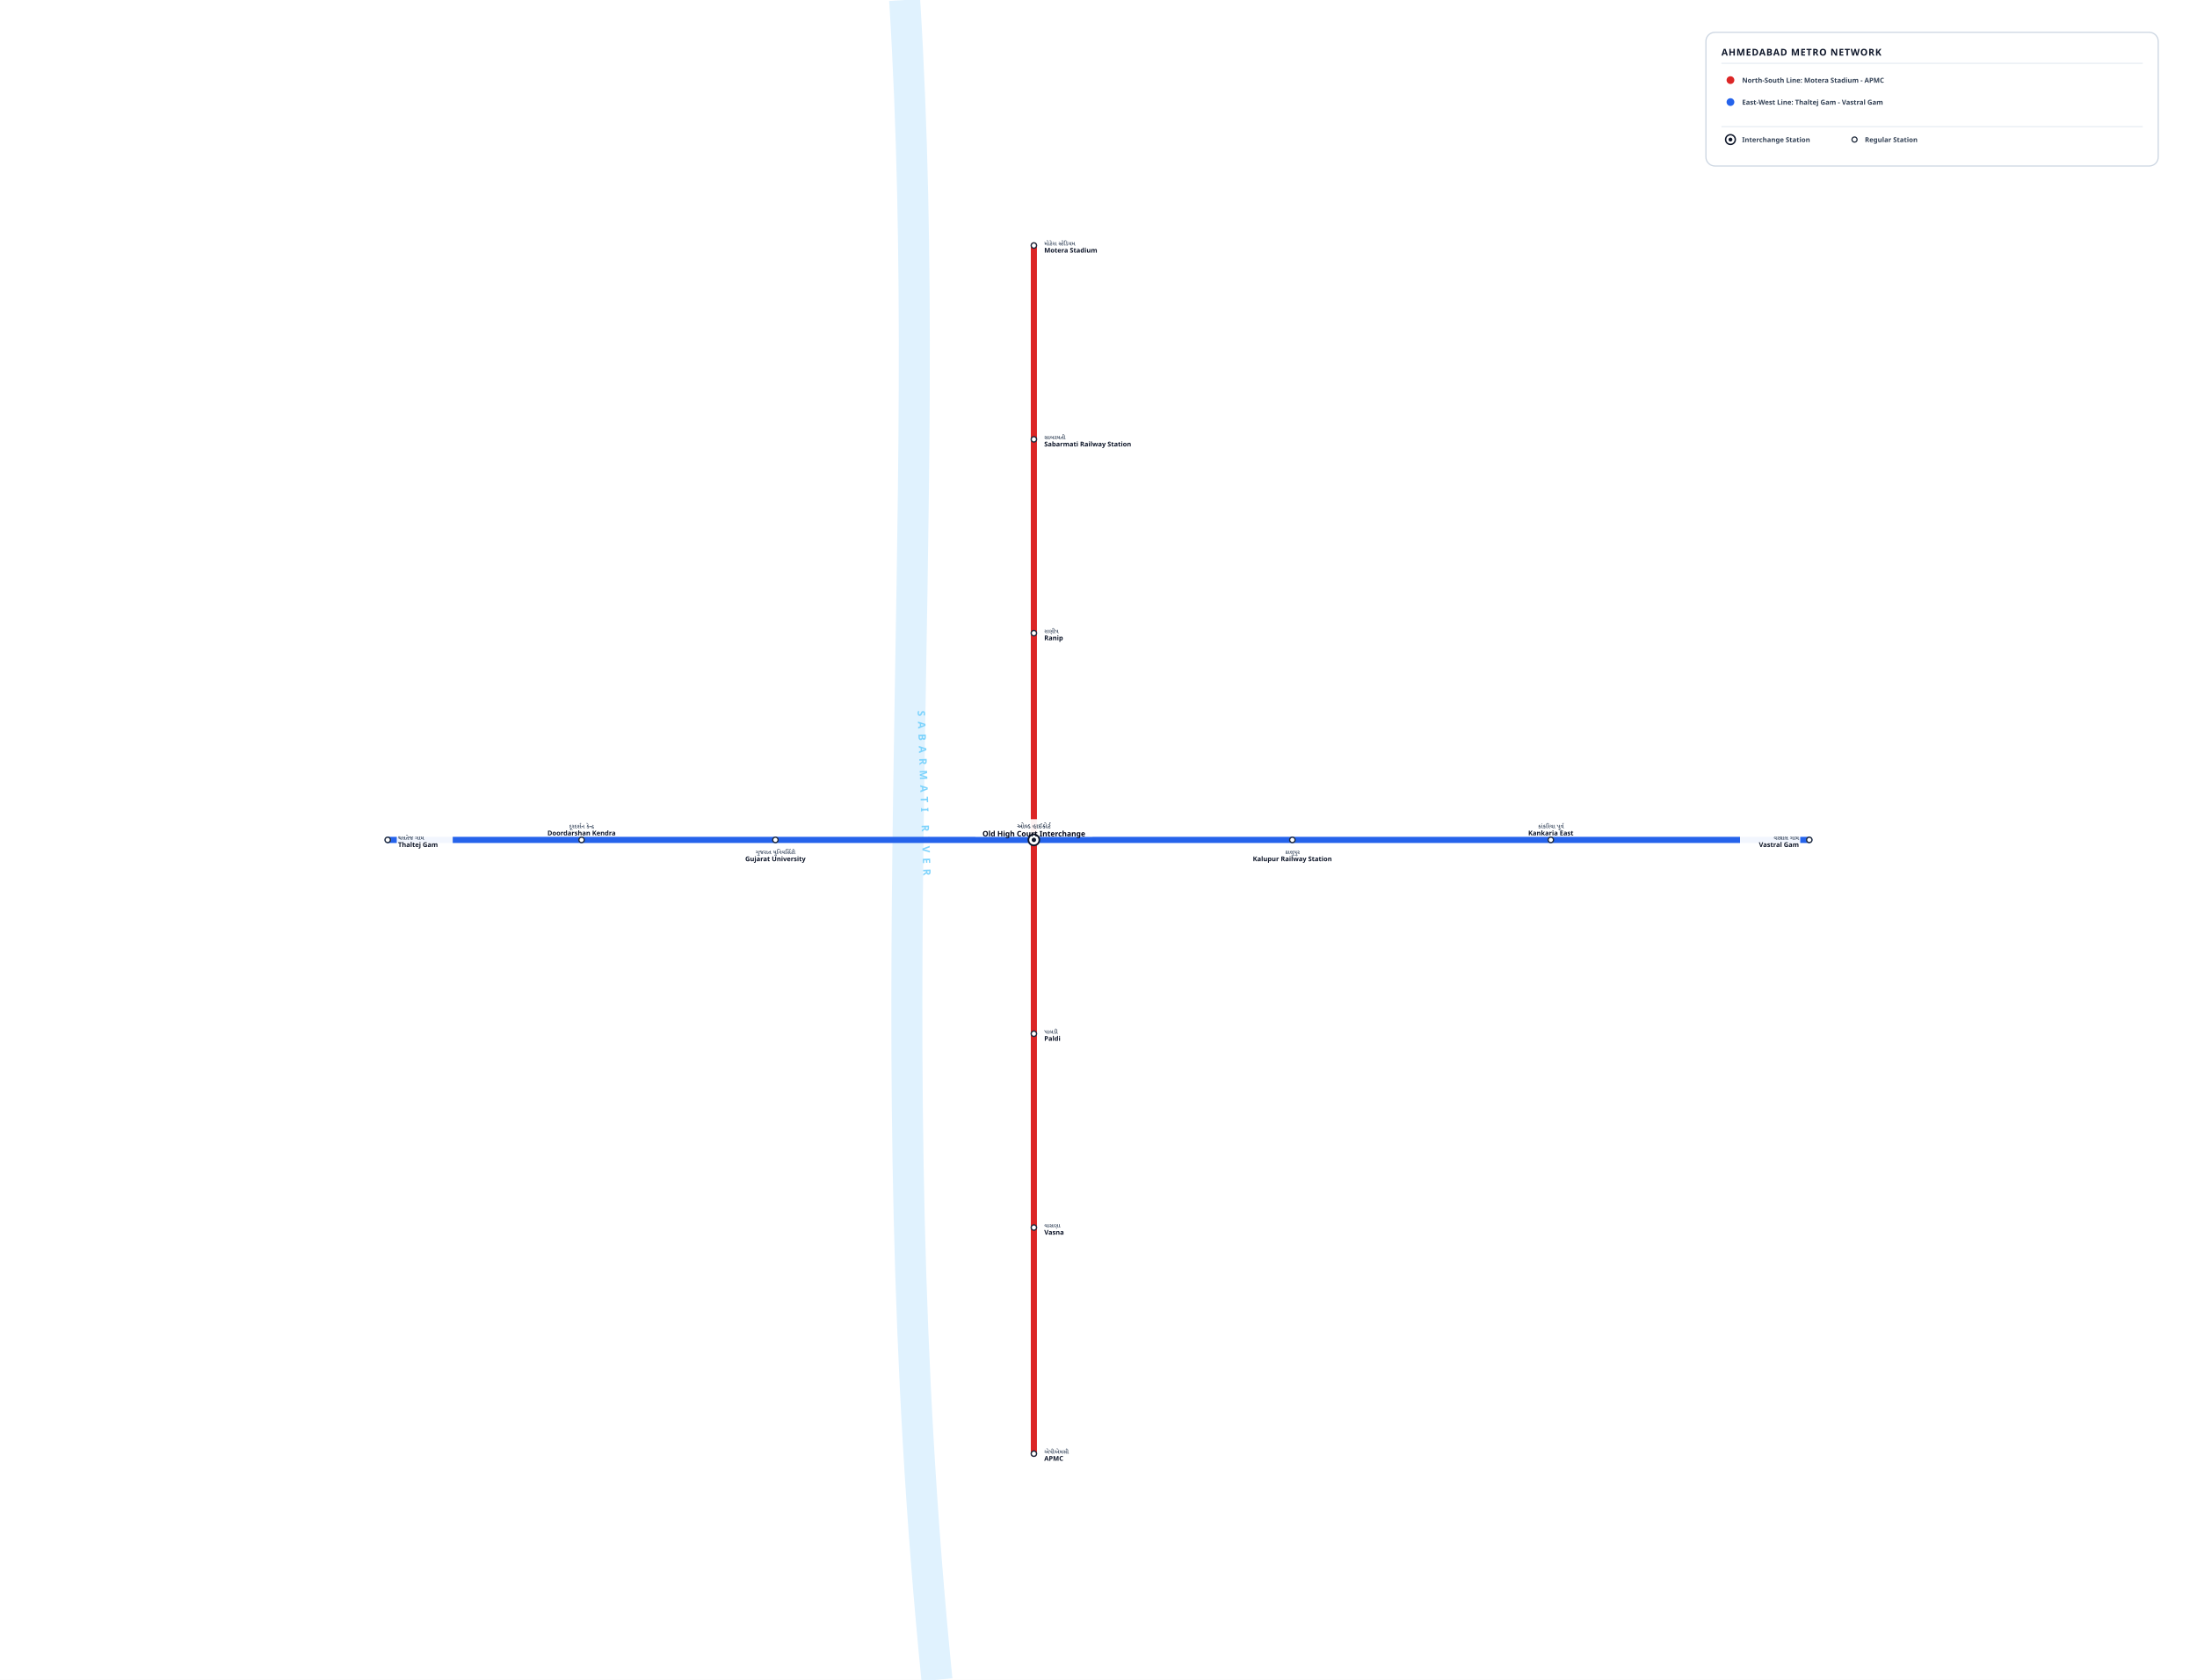
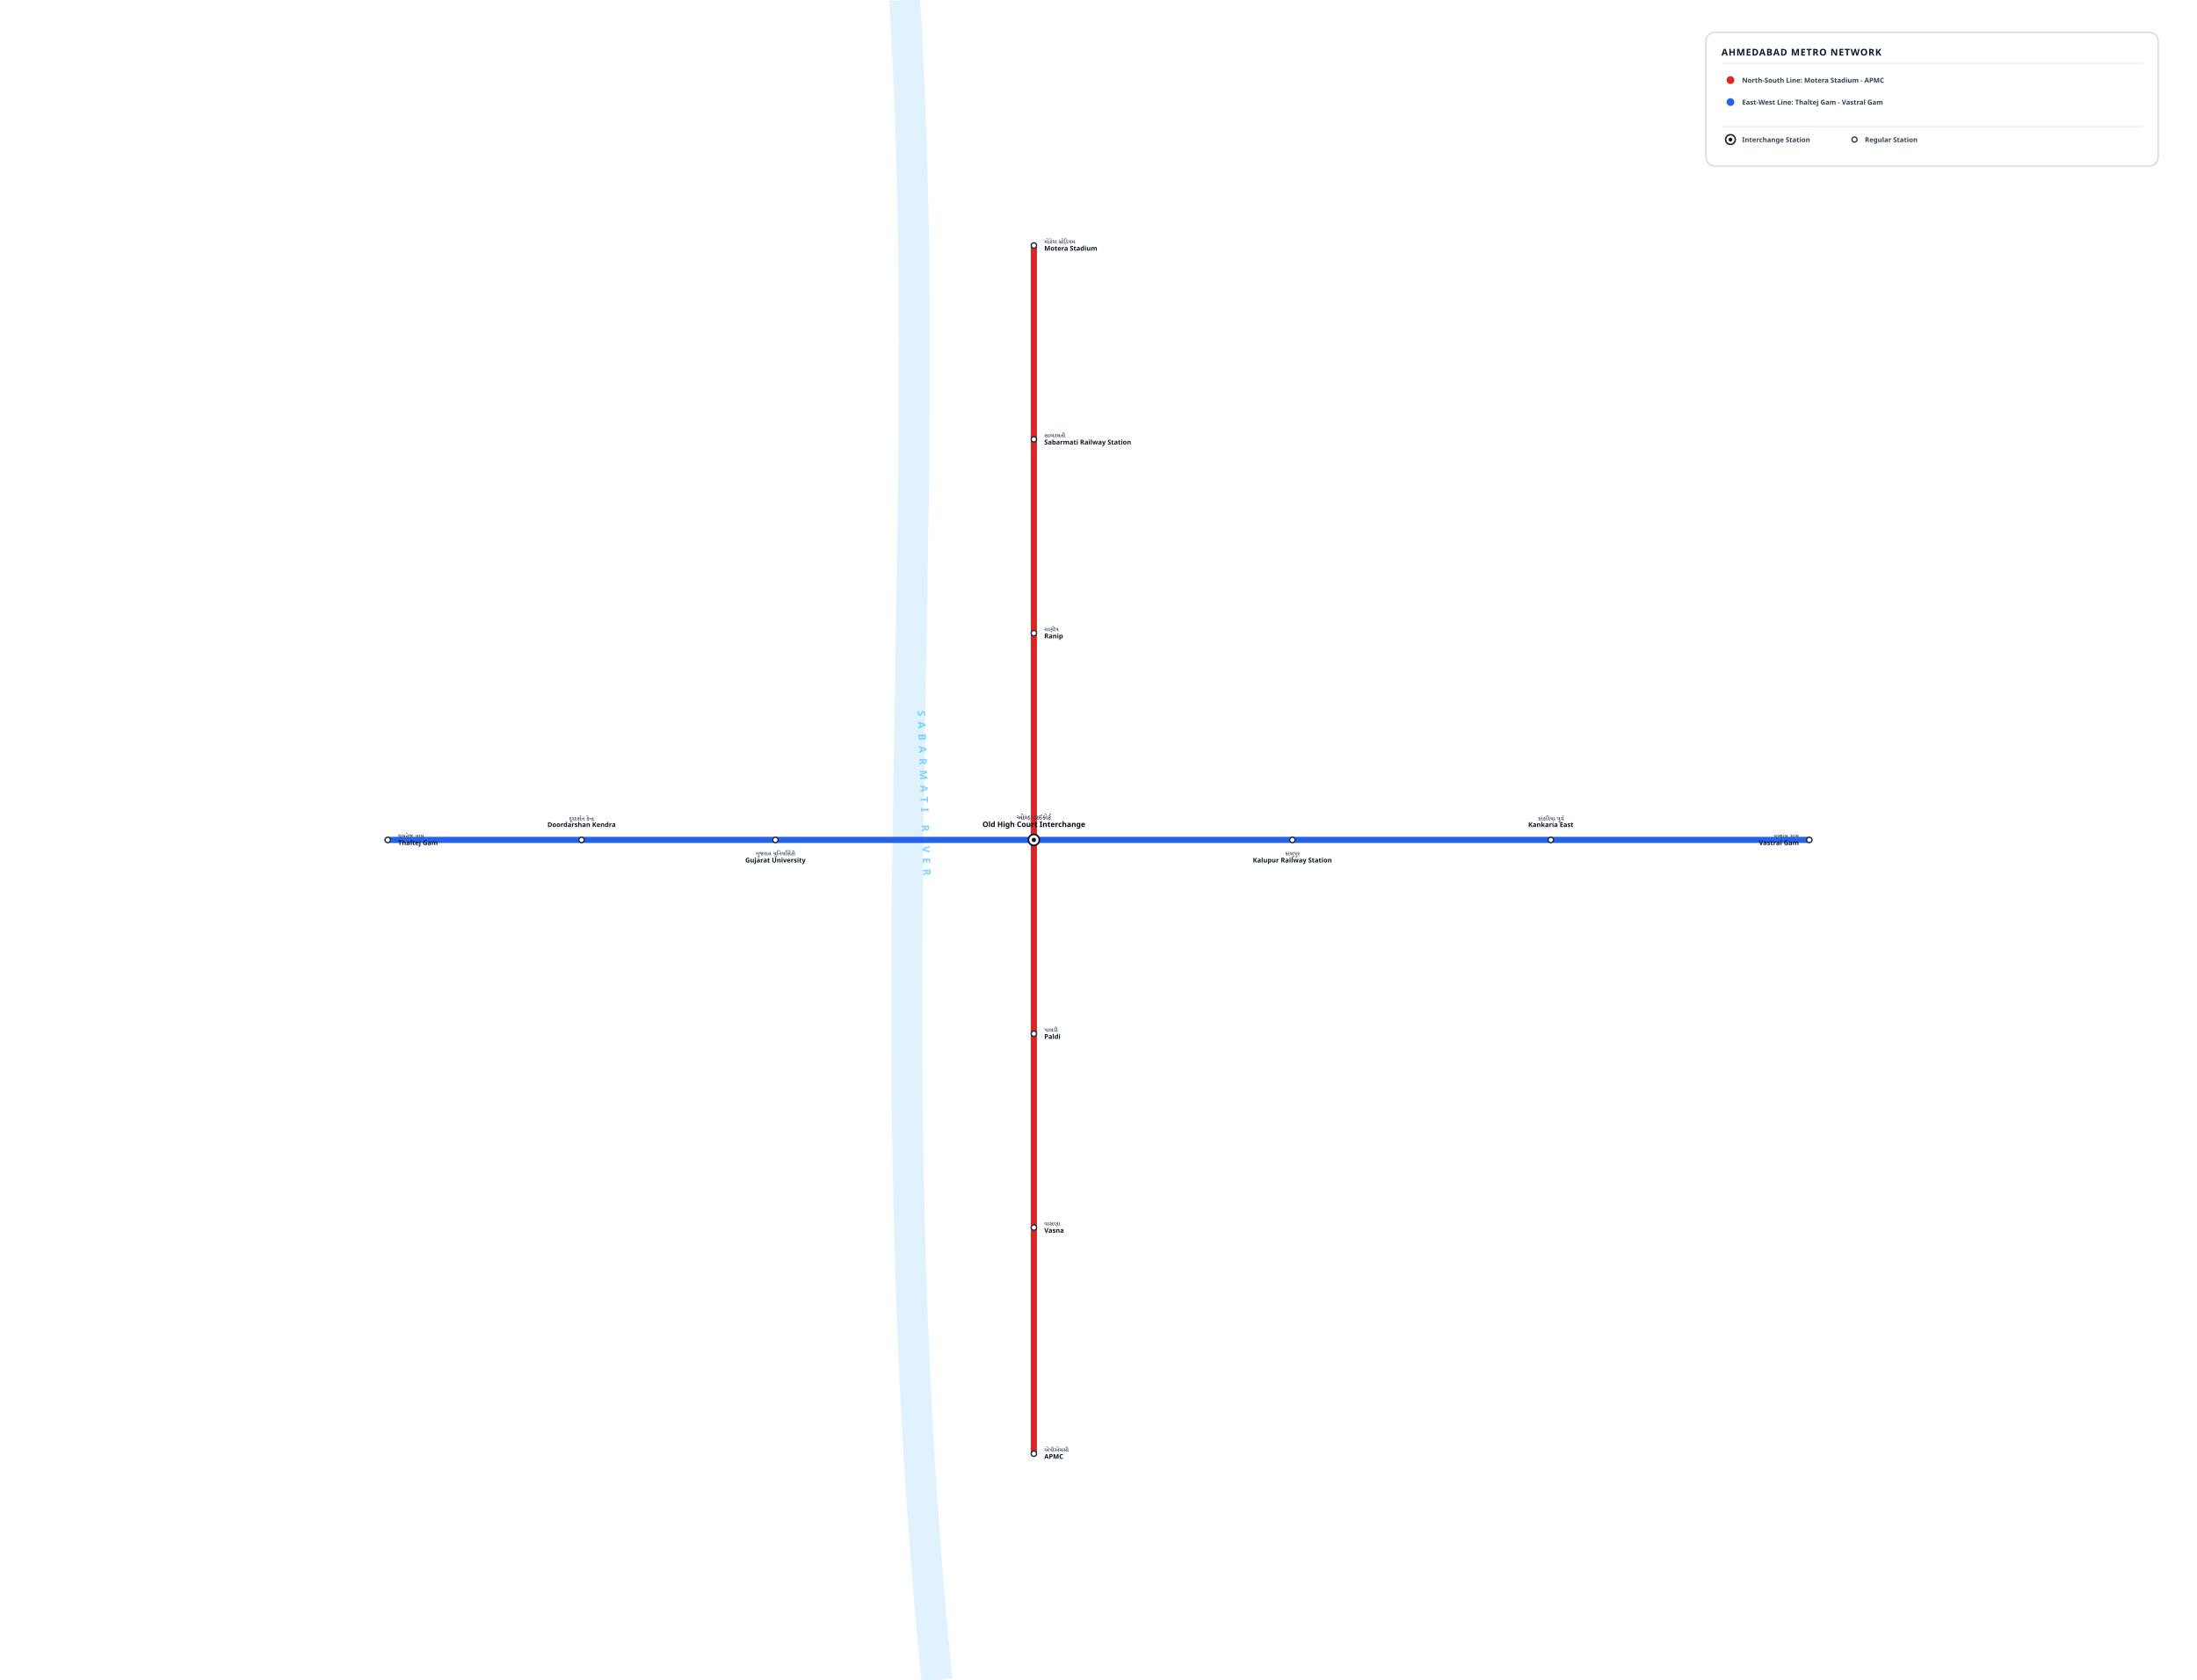
<svg xmlns="http://www.w3.org/2000/svg" viewBox="0 0 3400 2600" width="100%" height="100%">
  <rect width="3400" height="2600" fill="#FFFFFF" />
  <path d="M 1400 0 C 1450 800, 1350 1600, 1450 2600" fill="none" stroke="#E0F2FE" stroke-width="48" />
  <text x="1420" y="1100" font-family="sans-serif" font-size="16" font-weight="800" fill="#7DD3FC" letter-spacing="8" transform="rotate(88 1420 1100)">SABARMATI RIVER</text>
  <g stroke-linecap="round" stroke-linejoin="round">
    <path d="M 1600 380 L 1600 680 L 1600 980 L 1600 1300 L 1600 1600 L 1600 1900 L 1600 2250" fill="none" stroke="#DC2626" stroke-width="9.5" />
    <path d="M 600 1300 L 900 1300 L 1200 1300 L 1600 1300 L 2000 1300 L 2400 1300 L 2800 1300" fill="none" stroke="#2563EB" stroke-width="9.5" />
  </g>
  <g id="stations-layer">
-     <rect x="1614.0" y="366.0" width="113.0" height="24.0" rx="3" ry="3" fill="#FFFFFF" fill-opacity="0.94" />
    <circle cx="1600" cy="380" r="4.2" fill="#FFFFFF" stroke="#1E293B" stroke-width="2" />
    <g>
-       <text x="1616.0" y="380.0" text-anchor="start" font-family="sans-serif" font-size="8.8" font-weight="600" fill="#475569">મોટેરા સ્ટેડિયમ</text>
-       <text x="1616.0" y="391.0" text-anchor="start" font-family="sans-serif" font-size="10.2" font-weight="bold" fill="#0F172A">Motera Stadium</text>
+       <text x="1616.0" y="377.0" text-anchor="start" font-family="sans-serif" font-size="8.8" font-weight="600" fill="#475569">મોટેરા સ્ટેડિયમ</text>
+       <text x="1616.0" y="388.0" text-anchor="start" font-family="sans-serif" font-size="10.2" font-weight="bold" fill="#0F172A">Motera Stadium</text>
    </g>
-     <rect x="1614.0" y="666.0" width="179.0" height="24.0" rx="3" ry="3" fill="#FFFFFF" fill-opacity="0.94" />
    <circle cx="1600" cy="680" r="4.2" fill="#FFFFFF" stroke="#1E293B" stroke-width="2" />
    <g>
-       <text x="1616.0" y="680.0" text-anchor="start" font-family="sans-serif" font-size="8.8" font-weight="600" fill="#475569">સાબરમતી</text>
-       <text x="1616.0" y="691.0" text-anchor="start" font-family="sans-serif" font-size="10.2" font-weight="bold" fill="#0F172A">Sabarmati Railway Station</text>
+       <text x="1616.0" y="677.0" text-anchor="start" font-family="sans-serif" font-size="8.8" font-weight="600" fill="#475569">સાબરમતી</text>
+       <text x="1616.0" y="688.0" text-anchor="start" font-family="sans-serif" font-size="10.2" font-weight="bold" fill="#0F172A">Sabarmati Railway Station</text>
    </g>
-     <rect x="1614.0" y="966.0" width="75.0" height="24.0" rx="3" ry="3" fill="#FFFFFF" fill-opacity="0.94" />
    <circle cx="1600" cy="980" r="4.2" fill="#FFFFFF" stroke="#1E293B" stroke-width="2" />
    <g>
-       <text x="1616.0" y="980.0" text-anchor="start" font-family="sans-serif" font-size="8.8" font-weight="600" fill="#475569">રાણીપ</text>
-       <text x="1616.0" y="991.0" text-anchor="start" font-family="sans-serif" font-size="10.2" font-weight="bold" fill="#0F172A">Ranip</text>
+       <text x="1616.0" y="977.0" text-anchor="start" font-family="sans-serif" font-size="8.8" font-weight="600" fill="#475569">રાણીપ</text>
+       <text x="1616.0" y="988.0" text-anchor="start" font-family="sans-serif" font-size="10.2" font-weight="bold" fill="#0F172A">Ranip</text>
    </g>
-     <rect x="614.0" y="1286.0" width="86.6" height="24.0" rx="3" ry="3" fill="#FFFFFF" fill-opacity="0.94" />
    <circle cx="600" cy="1300" r="4.2" fill="#FFFFFF" stroke="#1E293B" stroke-width="2" />
    <g>
-       <text x="616.0" y="1300.0" text-anchor="start" font-family="sans-serif" font-size="8.8" font-weight="600" fill="#475569">થલતેજ ગામ</text>
-       <text x="616.0" y="1311.0" text-anchor="start" font-family="sans-serif" font-size="10.2" font-weight="bold" fill="#0F172A">Thaltej Gam</text>
+       <text x="616.0" y="1297.0" text-anchor="start" font-family="sans-serif" font-size="8.8" font-weight="600" fill="#475569">થલતેજ ગામ</text>
+       <text x="616.0" y="1308.0" text-anchor="start" font-family="sans-serif" font-size="10.2" font-weight="bold" fill="#0F172A">Thaltej Gam</text>
    </g>
-     <rect x="833.6" y="1268.0" width="132.8" height="24.0" rx="3" ry="3" fill="#FFFFFF" fill-opacity="0.94" />
    <circle cx="900" cy="1300" r="4.2" fill="#FFFFFF" stroke="#1E293B" stroke-width="2" />
    <g>
-       <text x="900.0" y="1282.0" text-anchor="middle" font-family="sans-serif" font-size="8.8" font-weight="600" fill="#475569">દૂરદર્શન કેન્દ્ર</text>
-       <text x="900.0" y="1293.0" text-anchor="middle" font-family="sans-serif" font-size="10.2" font-weight="bold" fill="#0F172A">Doordarshan Kendra</text>
+       <text x="900.0" y="1270.0" text-anchor="middle" font-family="sans-serif" font-size="8.8" font-weight="600" fill="#475569">દૂરદર્શન કેન્દ્ર</text>
+       <text x="900.0" y="1280.0" text-anchor="middle" font-family="sans-serif" font-size="10.2" font-weight="bold" fill="#0F172A">Doordarshan Kendra</text>
    </g>
-     <rect x="1133.6" y="1308.0" width="132.8" height="24.0" rx="3" ry="3" fill="#FFFFFF" fill-opacity="0.94" />
    <circle cx="1200" cy="1300" r="4.2" fill="#FFFFFF" stroke="#1E293B" stroke-width="2" />
    <g>
-       <text x="1200.0" y="1322.0" text-anchor="middle" font-family="sans-serif" font-size="8.8" font-weight="600" fill="#475569">ગુજરાત યુનિવર્સિટી</text>
-       <text x="1200.0" y="1333.0" text-anchor="middle" font-family="sans-serif" font-size="10.2" font-weight="bold" fill="#0F172A">Gujarat University</text>
+       <text x="1200.0" y="1324.0" text-anchor="middle" font-family="sans-serif" font-size="8.8" font-weight="600" fill="#475569">ગુજરાત યુનિવર્સિટી</text>
+       <text x="1200.0" y="1335.0" text-anchor="middle" font-family="sans-serif" font-size="10.2" font-weight="bold" fill="#0F172A">Gujarat University</text>
    </g>
-     <rect x="1507.2" y="1268.0" width="185.6" height="27.0" rx="3" ry="3" fill="#FFFFFF" fill-opacity="0.94" />
    <circle cx="1600" cy="1300" r="8.5" fill="#FFFFFF" stroke="#0F172A" stroke-width="2.6" />
    <circle cx="1600" cy="1300" r="3.4" fill="#0F172A" />
    <g>
-       <text x="1600.0" y="1282.0" text-anchor="middle" font-family="sans-serif" font-size="9.8" font-weight="bold" fill="#334155">ઓલ્ડ હાઈકોર્ટ</text>
-       <text x="1600.0" y="1294.5" text-anchor="middle" font-family="sans-serif" font-size="11.5" font-weight="900" fill="#020617">Old High Court Interchange</text>
+       <text x="1600.0" y="1268.5" text-anchor="middle" font-family="sans-serif" font-size="10" font-weight="bold" fill="#334155">ઓલ્ડ હાઈકોર્ટ</text>
+       <text x="1600.0" y="1280.0" text-anchor="middle" font-family="sans-serif" font-size="11.5" font-weight="900" fill="#020617">Old High Court Interchange</text>
    </g>
-     <rect x="1917.1" y="1308.0" width="165.8" height="24.0" rx="3" ry="3" fill="#FFFFFF" fill-opacity="0.94" />
    <circle cx="2000" cy="1300" r="4.2" fill="#FFFFFF" stroke="#1E293B" stroke-width="2" />
    <g>
-       <text x="2000.0" y="1322.0" text-anchor="middle" font-family="sans-serif" font-size="8.8" font-weight="600" fill="#475569">કાલુપુર</text>
-       <text x="2000.0" y="1333.0" text-anchor="middle" font-family="sans-serif" font-size="10.2" font-weight="bold" fill="#0F172A">Kalupur Railway Station</text>
+       <text x="2000.0" y="1324.0" text-anchor="middle" font-family="sans-serif" font-size="8.8" font-weight="600" fill="#475569">કાલુપુર</text>
+       <text x="2000.0" y="1335.0" text-anchor="middle" font-family="sans-serif" font-size="10.2" font-weight="bold" fill="#0F172A">Kalupur Railway Station</text>
    </g>
-     <rect x="2346.8" y="1268.0" width="106.4" height="24.0" rx="3" ry="3" fill="#FFFFFF" fill-opacity="0.94" />
    <circle cx="2400" cy="1300" r="4.2" fill="#FFFFFF" stroke="#1E293B" stroke-width="2" />
    <g>
-       <text x="2400.0" y="1282.0" text-anchor="middle" font-family="sans-serif" font-size="8.8" font-weight="600" fill="#475569">કાંકરિયા પૂર્વ</text>
-       <text x="2400.0" y="1293.0" text-anchor="middle" font-family="sans-serif" font-size="10.2" font-weight="bold" fill="#0F172A">Kankaria East</text>
+       <text x="2400.0" y="1270.0" text-anchor="middle" font-family="sans-serif" font-size="8.8" font-weight="600" fill="#475569">કાંકરિયા પૂર્વ</text>
+       <text x="2400.0" y="1280.0" text-anchor="middle" font-family="sans-serif" font-size="10.2" font-weight="bold" fill="#0F172A">Kankaria East</text>
    </g>
-     <rect x="2692.8" y="1286.0" width="93.2" height="24.0" rx="3" ry="3" fill="#FFFFFF" fill-opacity="0.94" />
    <circle cx="2800" cy="1300" r="4.2" fill="#FFFFFF" stroke="#1E293B" stroke-width="2" />
    <g>
-       <text x="2784.0" y="1300.0" text-anchor="end" font-family="sans-serif" font-size="8.8" font-weight="600" fill="#475569">વસ્ત્રાલ ગામ</text>
-       <text x="2784.0" y="1311.0" text-anchor="end" font-family="sans-serif" font-size="10.2" font-weight="bold" fill="#0F172A">Vastral Gam</text>
+       <text x="2784.0" y="1297.0" text-anchor="end" font-family="sans-serif" font-size="8.8" font-weight="600" fill="#475569">વસ્ત્રાલ ગામ</text>
+       <text x="2784.0" y="1308.0" text-anchor="end" font-family="sans-serif" font-size="10.2" font-weight="bold" fill="#0F172A">Vastral Gam</text>
    </g>
-     <rect x="1614.0" y="1586.0" width="75.0" height="24.0" rx="3" ry="3" fill="#FFFFFF" fill-opacity="0.94" />
    <circle cx="1600" cy="1600" r="4.2" fill="#FFFFFF" stroke="#1E293B" stroke-width="2" />
    <g>
-       <text x="1616.0" y="1600.0" text-anchor="start" font-family="sans-serif" font-size="8.8" font-weight="600" fill="#475569">પાલડી</text>
-       <text x="1616.0" y="1611.0" text-anchor="start" font-family="sans-serif" font-size="10.2" font-weight="bold" fill="#0F172A">Paldi</text>
+       <text x="1616.0" y="1597.0" text-anchor="start" font-family="sans-serif" font-size="8.8" font-weight="600" fill="#475569">પાલડી</text>
+       <text x="1616.0" y="1608.0" text-anchor="start" font-family="sans-serif" font-size="10.2" font-weight="bold" fill="#0F172A">Paldi</text>
    </g>
-     <rect x="1614.0" y="1886.0" width="75.0" height="24.0" rx="3" ry="3" fill="#FFFFFF" fill-opacity="0.94" />
    <circle cx="1600" cy="1900" r="4.2" fill="#FFFFFF" stroke="#1E293B" stroke-width="2" />
    <g>
-       <text x="1616.0" y="1900.0" text-anchor="start" font-family="sans-serif" font-size="8.8" font-weight="600" fill="#475569">વાસણા</text>
-       <text x="1616.0" y="1911.0" text-anchor="start" font-family="sans-serif" font-size="10.2" font-weight="bold" fill="#0F172A">Vasna</text>
+       <text x="1616.0" y="1897.0" text-anchor="start" font-family="sans-serif" font-size="8.8" font-weight="600" fill="#475569">વાસણા</text>
+       <text x="1616.0" y="1908.0" text-anchor="start" font-family="sans-serif" font-size="10.2" font-weight="bold" fill="#0F172A">Vasna</text>
    </g>
-     <rect x="1614.0" y="2236.0" width="75.0" height="24.0" rx="3" ry="3" fill="#FFFFFF" fill-opacity="0.94" />
    <circle cx="1600" cy="2250" r="4.2" fill="#FFFFFF" stroke="#1E293B" stroke-width="2" />
    <g>
-       <text x="1616.0" y="2250.0" text-anchor="start" font-family="sans-serif" font-size="8.8" font-weight="600" fill="#475569">એપીએમસી</text>
-       <text x="1616.0" y="2261.0" text-anchor="start" font-family="sans-serif" font-size="10.2" font-weight="bold" fill="#0F172A">APMC</text>
+       <text x="1616.0" y="2247.0" text-anchor="start" font-family="sans-serif" font-size="8.8" font-weight="600" fill="#475569">એપીએમસી</text>
+       <text x="1616.0" y="2258.0" text-anchor="start" font-family="sans-serif" font-size="10.2" font-weight="bold" fill="#0F172A">APMC</text>
    </g>
  </g>
  <g transform="translate(2640, 50)">
    <rect width="700" height="207" rx="14" ry="14" fill="#FFFFFF" stroke="#CBD5E1" stroke-width="1.8" />
    <text x="24" y="36" font-family="sans-serif" font-size="14.5" font-weight="bold" fill="#0F172A" letter-spacing="1">AHMEDABAD METRO NETWORK</text>
    <line x1="24" y1="48" x2="676" y2="48" stroke="#E2E8F0" stroke-width="1.5" />
    <circle cx="38" cy="74" r="6" fill="#DC2626" />
    <text x="56" y="78" font-family="sans-serif" font-size="10.5" font-weight="600" fill="#334155">North-South Line: Motera Stadium - APMC</text>
    <circle cx="38" cy="108" r="6" fill="#2563EB" />
    <text x="56" y="112" font-family="sans-serif" font-size="10.5" font-weight="600" fill="#334155">East-West Line: Thaltej Gam - Vastral Gam</text>
    <line x1="24" y1="146" x2="676" y2="146" stroke="#E2E8F0" stroke-width="1.5" />
    <circle cx="38" cy="166" r="7.5" fill="#FFFFFF" stroke="#0F172A" stroke-width="2.2" />
    <circle cx="38" cy="166" r="3" fill="#0F172A" />
    <text x="56" y="170" font-family="sans-serif" font-size="10.5" font-weight="600" fill="#334155">Interchange Station</text>
    <circle cx="230" cy="166" r="4" fill="#FFFFFF" stroke="#1E293B" stroke-width="1.8" />
    <text x="246" y="170" font-family="sans-serif" font-size="10.5" font-weight="600" fill="#334155">Regular Station</text>
  </g>
</svg>
